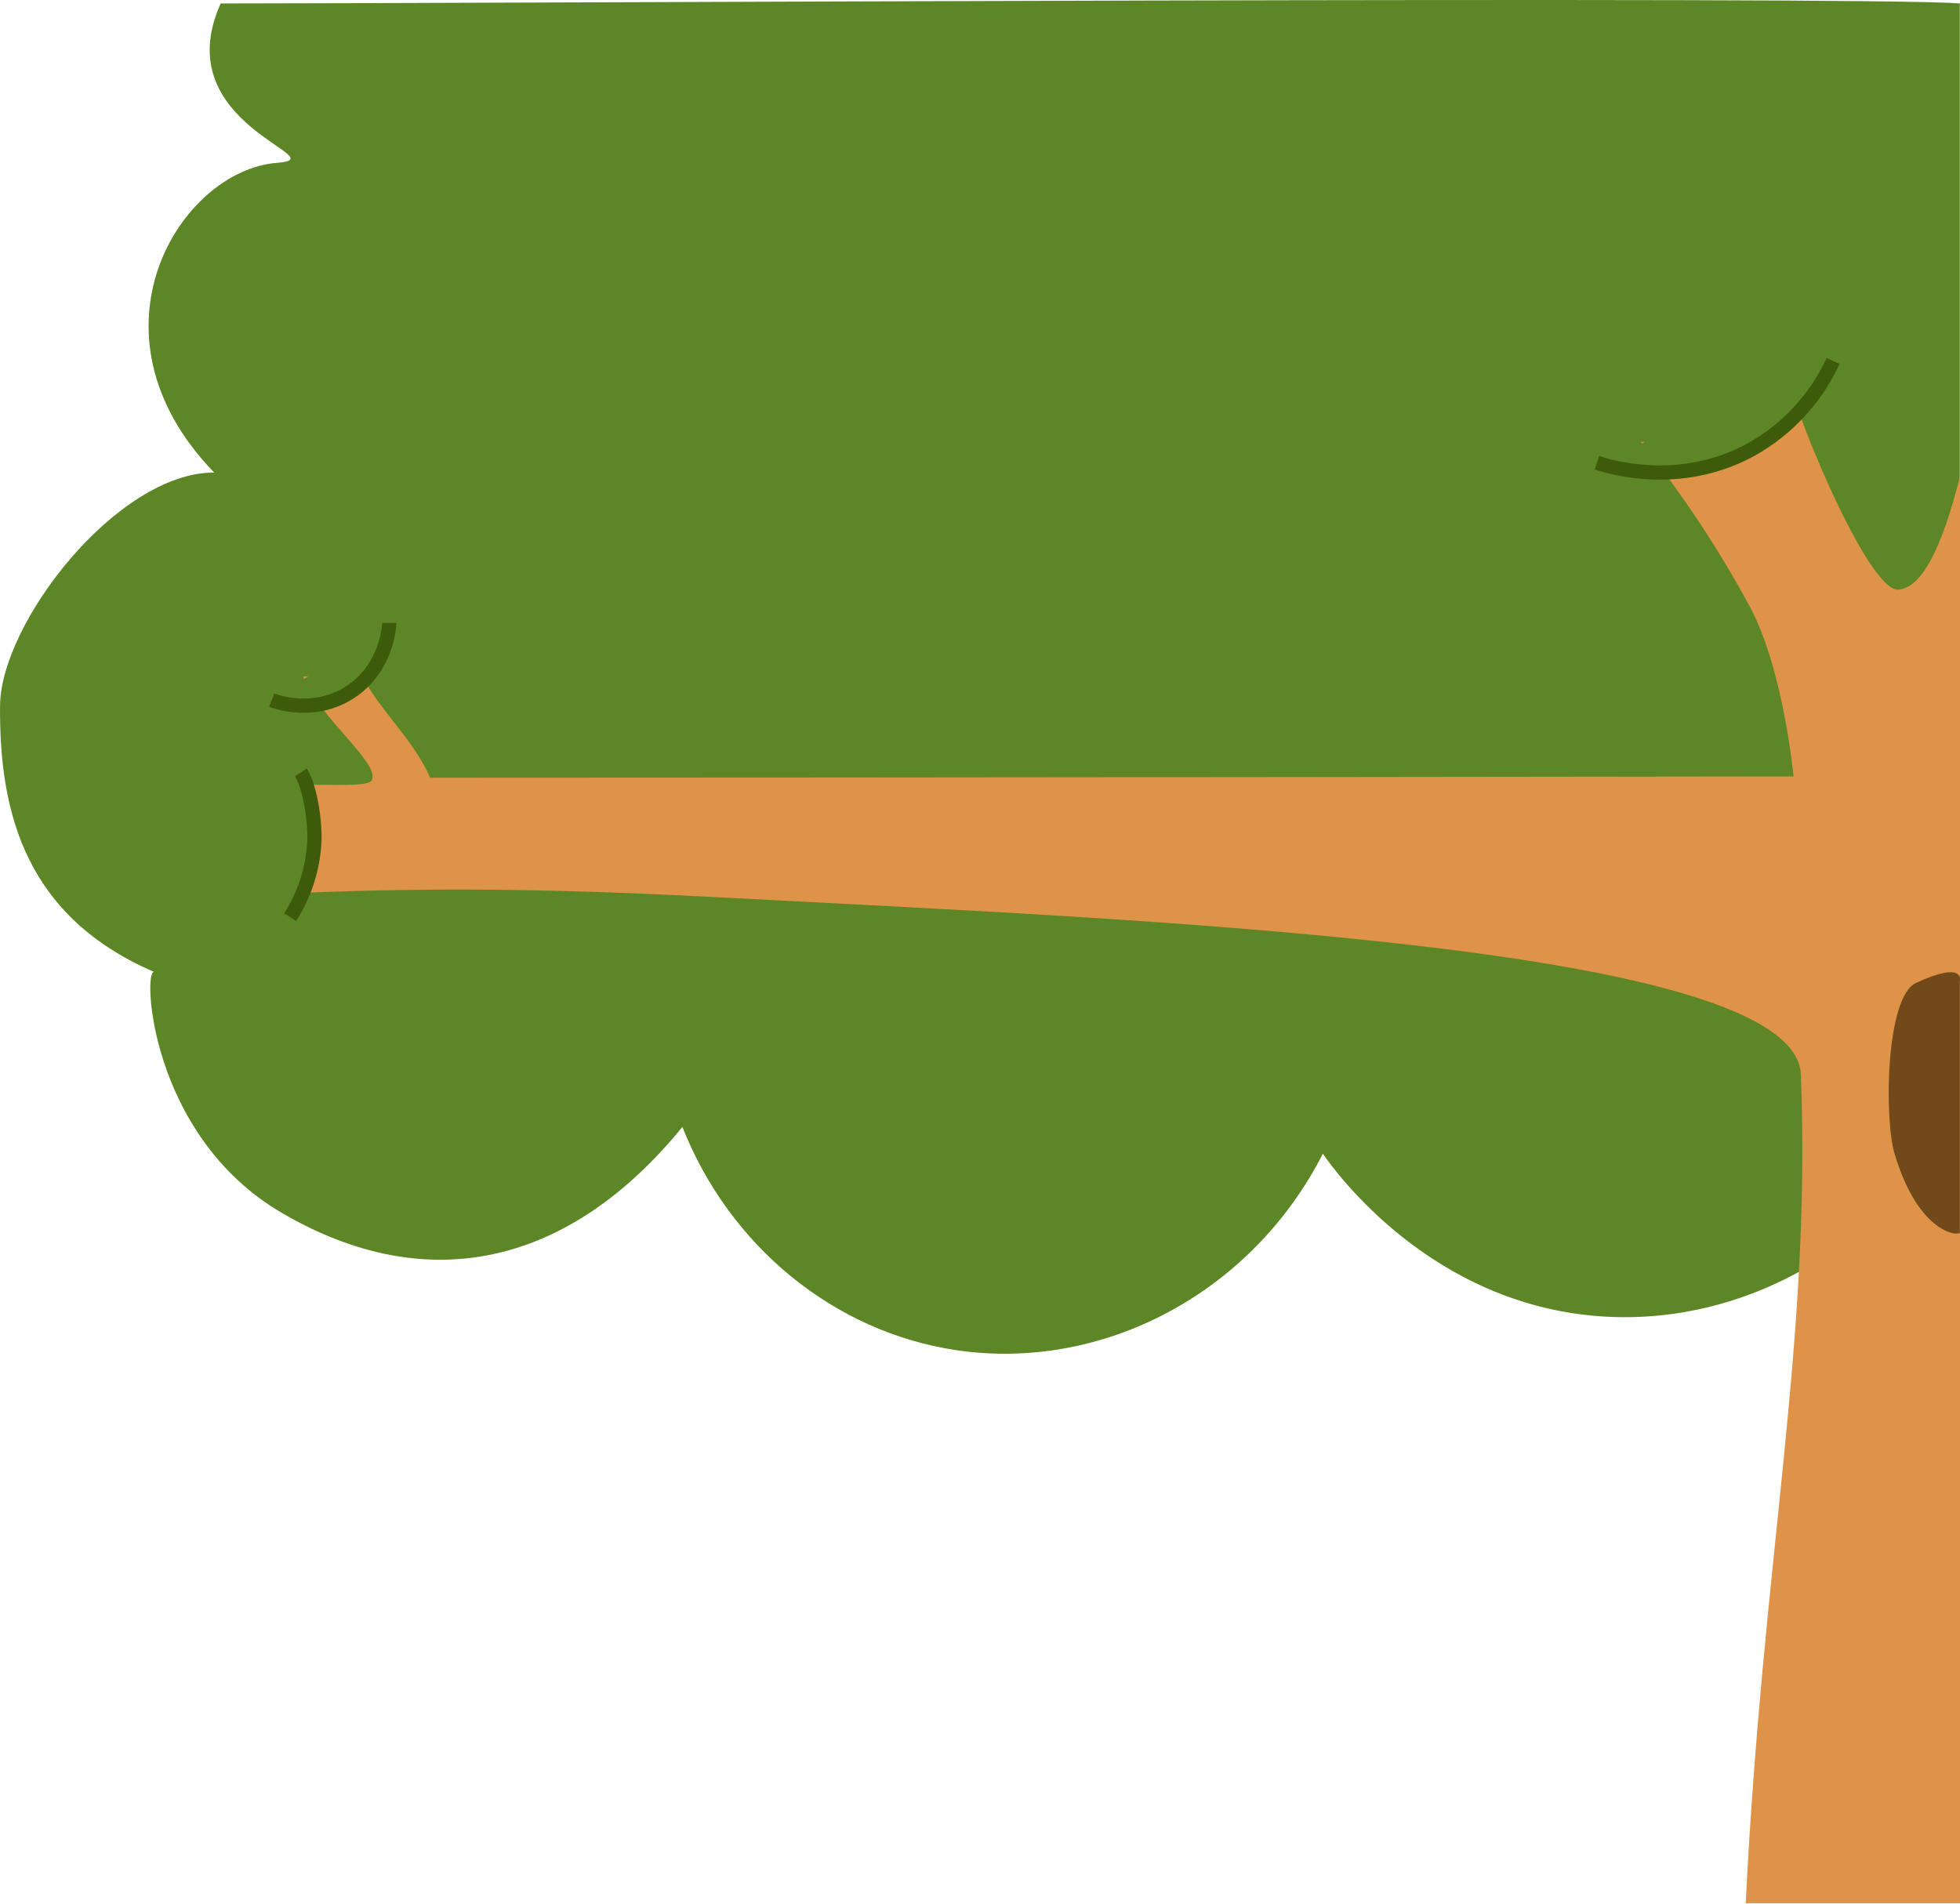
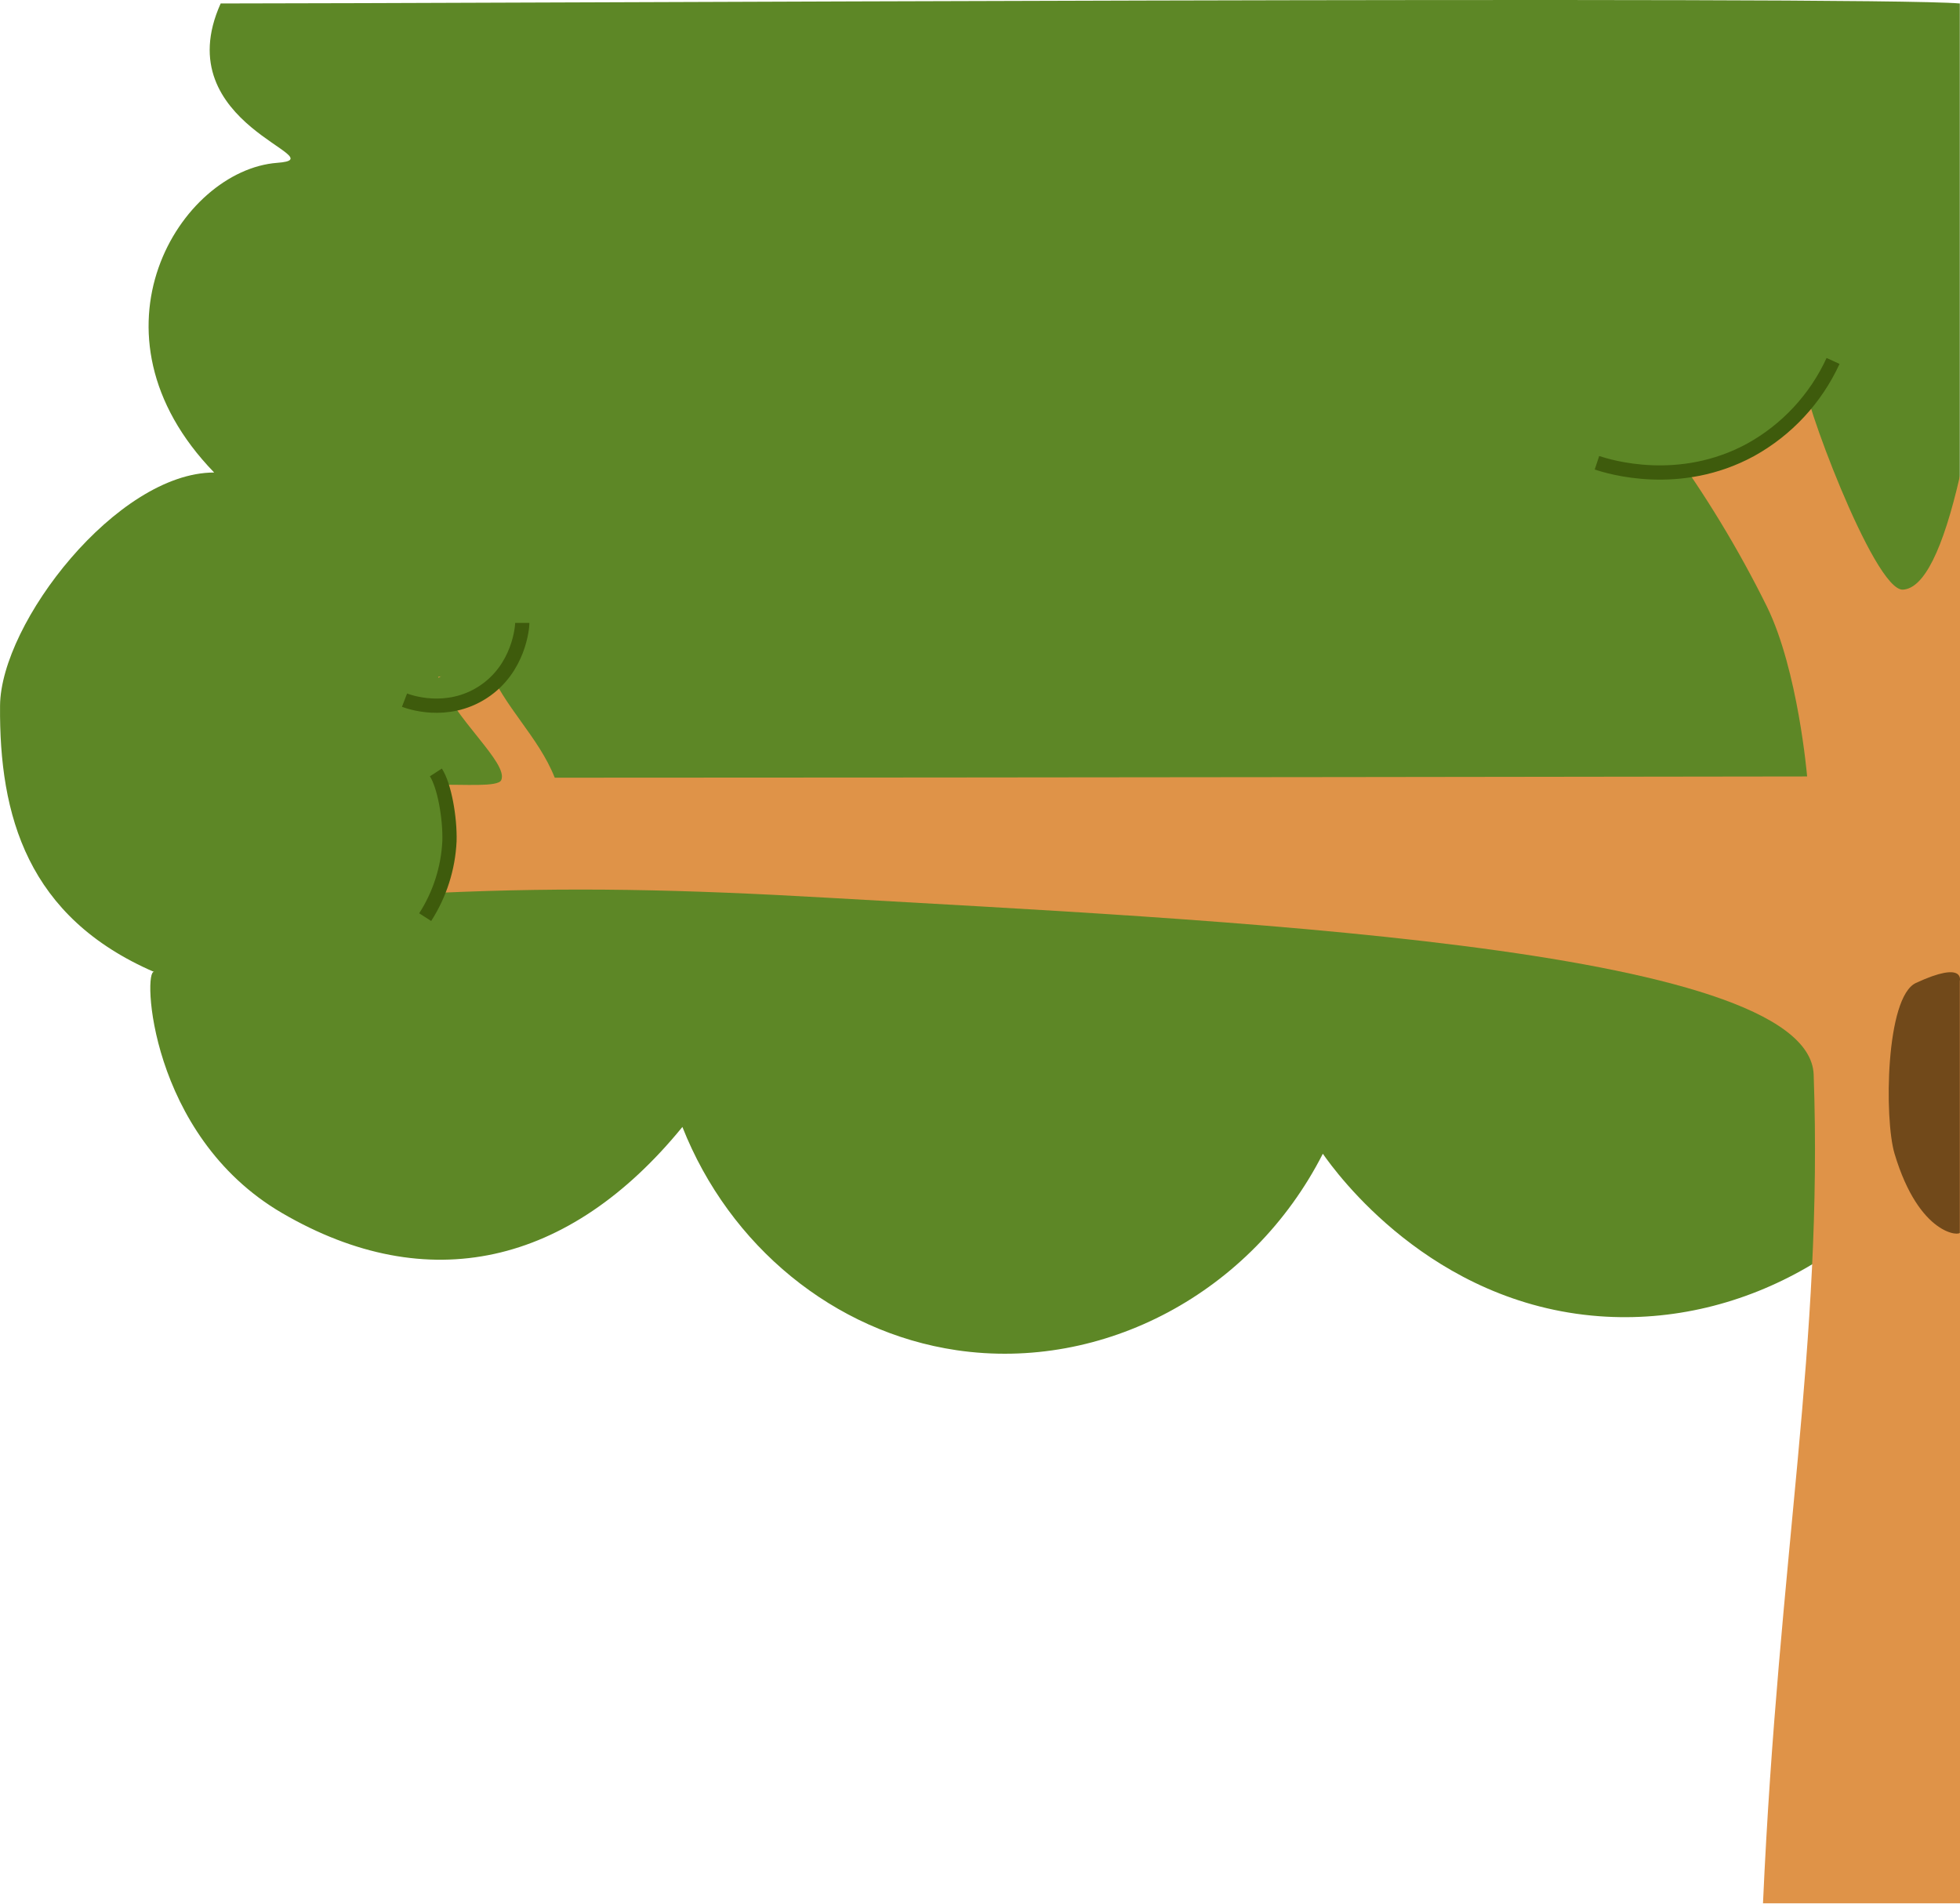
<svg xmlns="http://www.w3.org/2000/svg" id="Layer_1" data-name="Layer 1" viewBox="0 0 412.57 400.73">
  <defs>
    <style>.cls-1,.cls-6{fill:#5d8726;}.cls-2{fill:#df9348;}.cls-3{fill:#b48900;}.cls-4{fill:#71491a;}.cls-5{fill:none;stroke:#008639;}.cls-5,.cls-6{stroke-miterlimit:10;}.cls-6{stroke:#3e5b0c;stroke-width:3px;}</style>
  </defs>
  <path class="cls-1" d="M460.59,0c-18.84-1.64-315,0-366.08,0C82.93,25.72,119.3,32.59,106.42,33.55,86,35.09,64.59,69.28,93.14,98.75c-20.42,0-44.93,31.66-45.07,49.09-.2,23.17,5.76,44.52,32.46,56.07-2.42-1-1.25,34.32,26.91,50.75,30.64,17.87,60.43,11.09,84.26-18.13,9.91,25.09,31.9,43.18,57.7,47,30.82,4.54,62.15-12,77.11-41.36,2.74,3.93,22.71,31.59,58.21,34.21,30.62,2.26,60.53-15,75.87-43.91" transform="translate(-48.06 0.73)" />
-   <path class="cls-2" d="M425.06,79.51c2.29,9.16-6.51,14.19-31.66,12.77h0a233.33,233.33,0,0,1,23,34.72c7.14,13.41,9.19,35.74,9.19,35.74s-190,.26-287,.26c-3.74-8.68-11.62-14.88-15.37-23.56-4.59.51-6.74,1.81-11.33,2.32,3.57,8.85,16.15,18.13,14.45,21.75-.71,1.51-8.67.85-14.45,1,.68,7.49-.68,15.24,0,22.73,30.31-1.25,55.72-.74,90,1.07,86.58,4.6,224.2,9.87,225.25,37.22,2.18,56.64-8,101.15-11.62,174.45h45.15c0-119.77,0-180.81,0-300.57q-5.89,23.59-13.06,24C440.87,123.79,423.78,81,425.06,79.51Z" transform="translate(-48.06 0.73)" />
+   <path class="cls-2" d="M428,79.51c2.1,9.16-6,14.19-29.08,12.77h0A235,235,0,0,1,420,127c6.56,13.41,8.45,35.74,8.45,35.74S254,163,164.83,163c-3.44-8.68-10.68-14.88-14.11-23.56-4.23.51-6.2,1.81-10.42,2.32,3.29,8.85,14.84,18.13,13.27,21.75-.65,1.51-7.95.85-13.27,1,.63,7.49-.62,15.24,0,22.73,27.85-1.25,51.19-.74,82.63,1.07,79.53,4.6,205.94,9.87,206.9,37.22,2,56.64-7.38,101.15-10.67,174.45h41.47c0-119.77,0-180.81,0-300.57q-5.4,23.59-12,24C442.48,123.79,426.79,81,428,79.51Z" transform="translate(-48.06 0.73)" />
  <path class="cls-3" d="M500.63,113.72" transform="translate(-48.06 0.73)" />
  <path class="cls-4" d="M460.59,205.8v52.92c.3.82-8.52.91-13.74-16.57-2.19-7.35-1.88-33,4.51-35.94C461.77,201.39,460.59,205.8,460.59,205.8Z" transform="translate(-48.06 0.73)" />
  <path class="cls-5" d="M95.7,153" transform="translate(-48.06 0.73)" />
-   <path class="cls-6" d="M111.38,161.89c1.8,2.77,3,9.6,2.86,14.47a32.47,32.47,0,0,1-5.11,16" transform="translate(-48.06 0.73)" />
-   <path class="cls-6" d="M105.25,146.67c.78.3,8.85,3.3,16.51-1.68S130,131.21,130,130.41" transform="translate(-48.06 0.73)" />
+   <path class="cls-6" d="M139.81,161.89c1.8,2.77,3,9.6,2.86,14.47a32.47,32.47,0,0,1-5.11,16" transform="translate(-48.06 0.73)" />
+   <path class="cls-6" d="M133.21,146.67c.78.3,8.85,3.3,16.51-1.68S158,131.21,158,130.41" transform="translate(-48.06 0.73)" />
  <path class="cls-6" d="M384.21,96.7c2.63.87,17.39,5.41,32.34-2.72a40.89,40.89,0,0,0,17.36-18.72" transform="translate(-48.06 0.73)" />
</svg>
